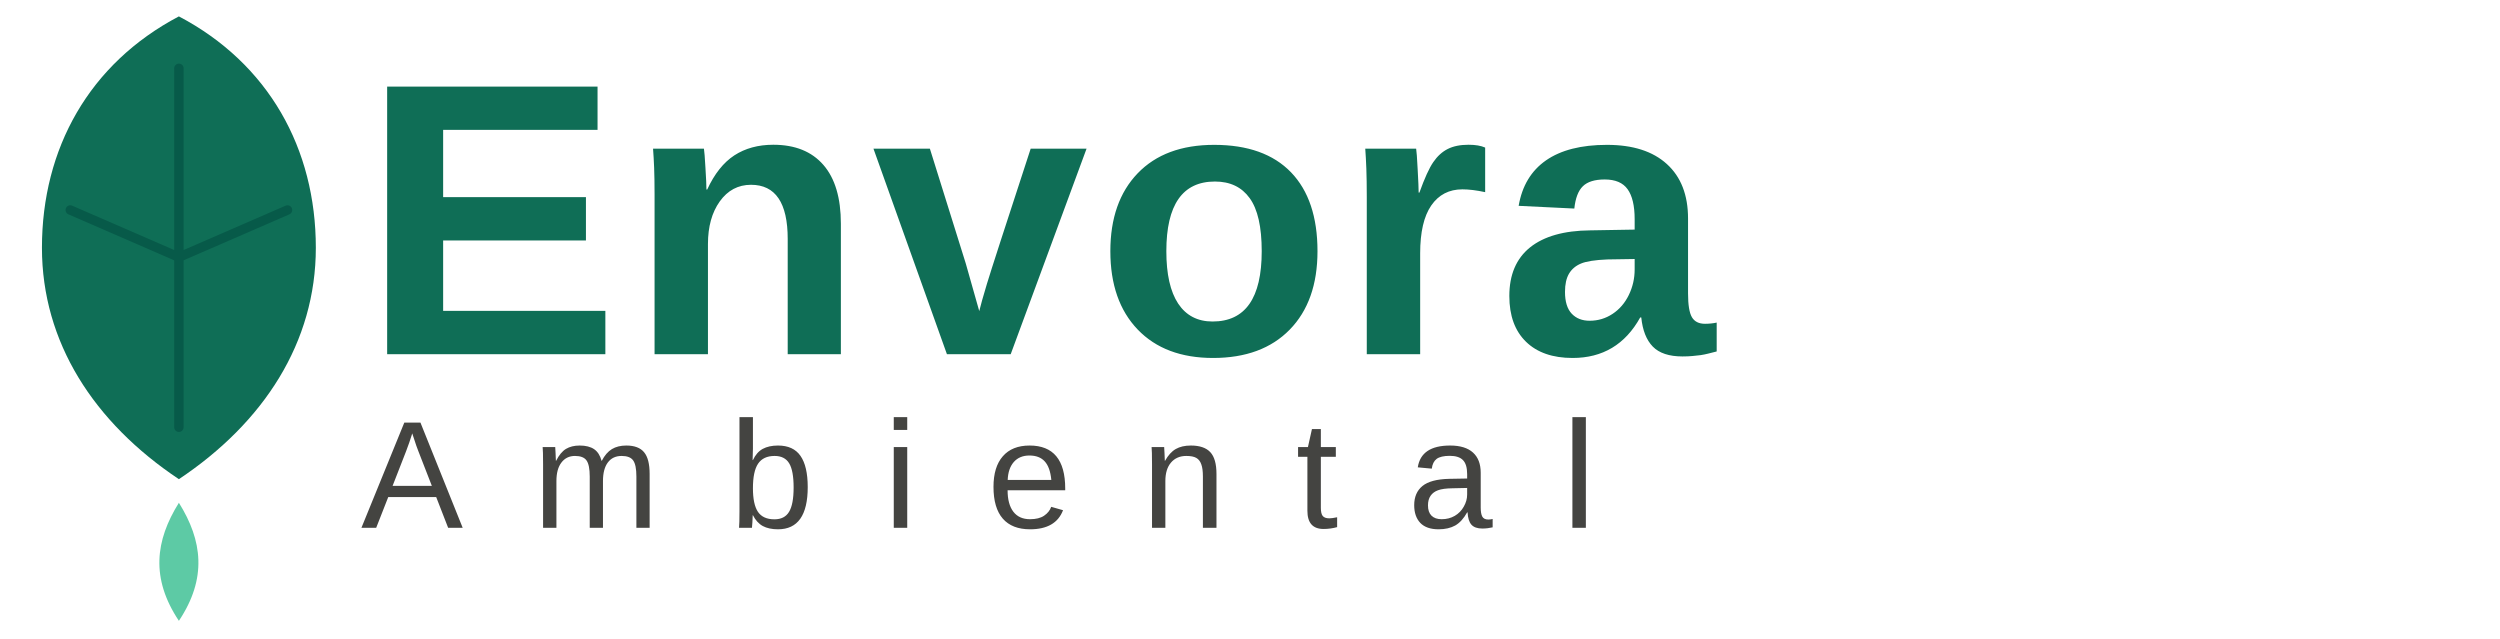
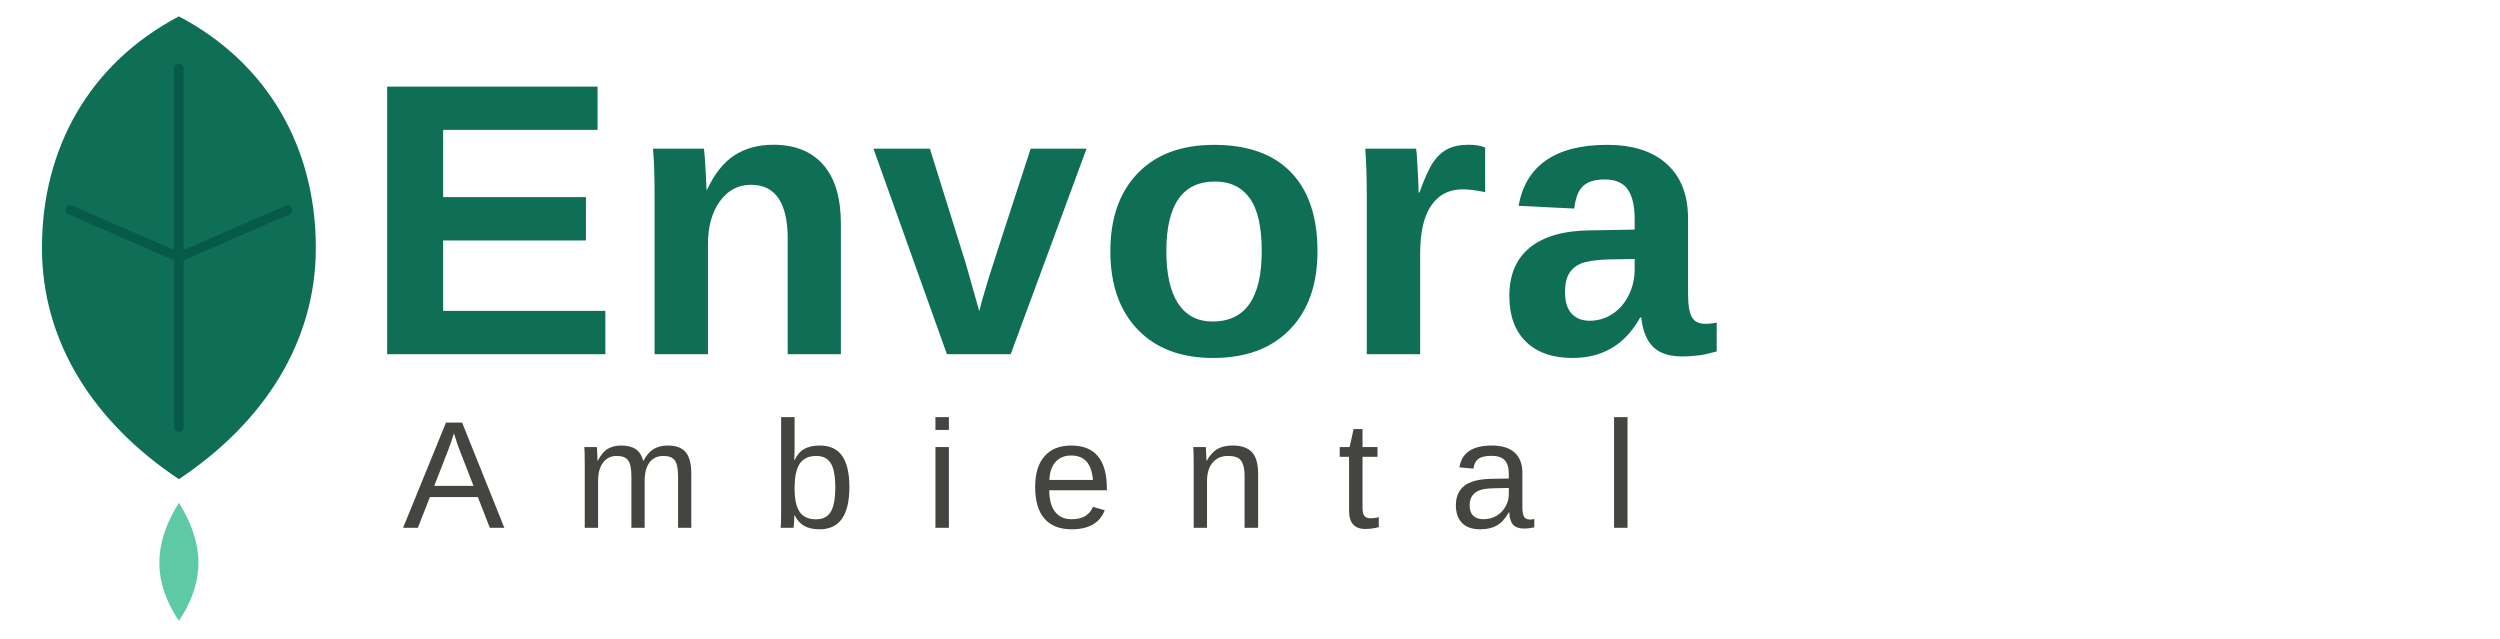
<svg xmlns="http://www.w3.org/2000/svg" viewBox="0 0 360 92" role="img" aria-labelledby="title">
  <g transform="translate(4 1) scale(.68)">
    <path fill="#0F6E56" d="M32 2C13 12 3 30 3 51c0 20 11 37 29 49 18-12 29-29 29-49C61 30 51 12 32 2Z" />
    <path fill="none" stroke="#075A49" stroke-linecap="round" stroke-width="2" d="M32 13v76M32 53 9 43m23 10 23-10" />
    <path fill="#5DCAA5" d="M32 105c-5 8-6 16 0 25 6-9 5-17 0-25Z" />
  </g>
  <text x="52" y="51" fill="#0F6E56" font-family="Arial, sans-serif" font-size="56" font-weight="700" letter-spacing="1">Envora</text>
-   <text x="52" y="76" fill="#444441" font-family="Arial, sans-serif" font-size="22" letter-spacing="10">Ambiental</text>
+   <text x="58" y="76" fill="#444441" font-family="Arial, sans-serif" font-size="22" letter-spacing="10">Ambiental</text>
</svg>
